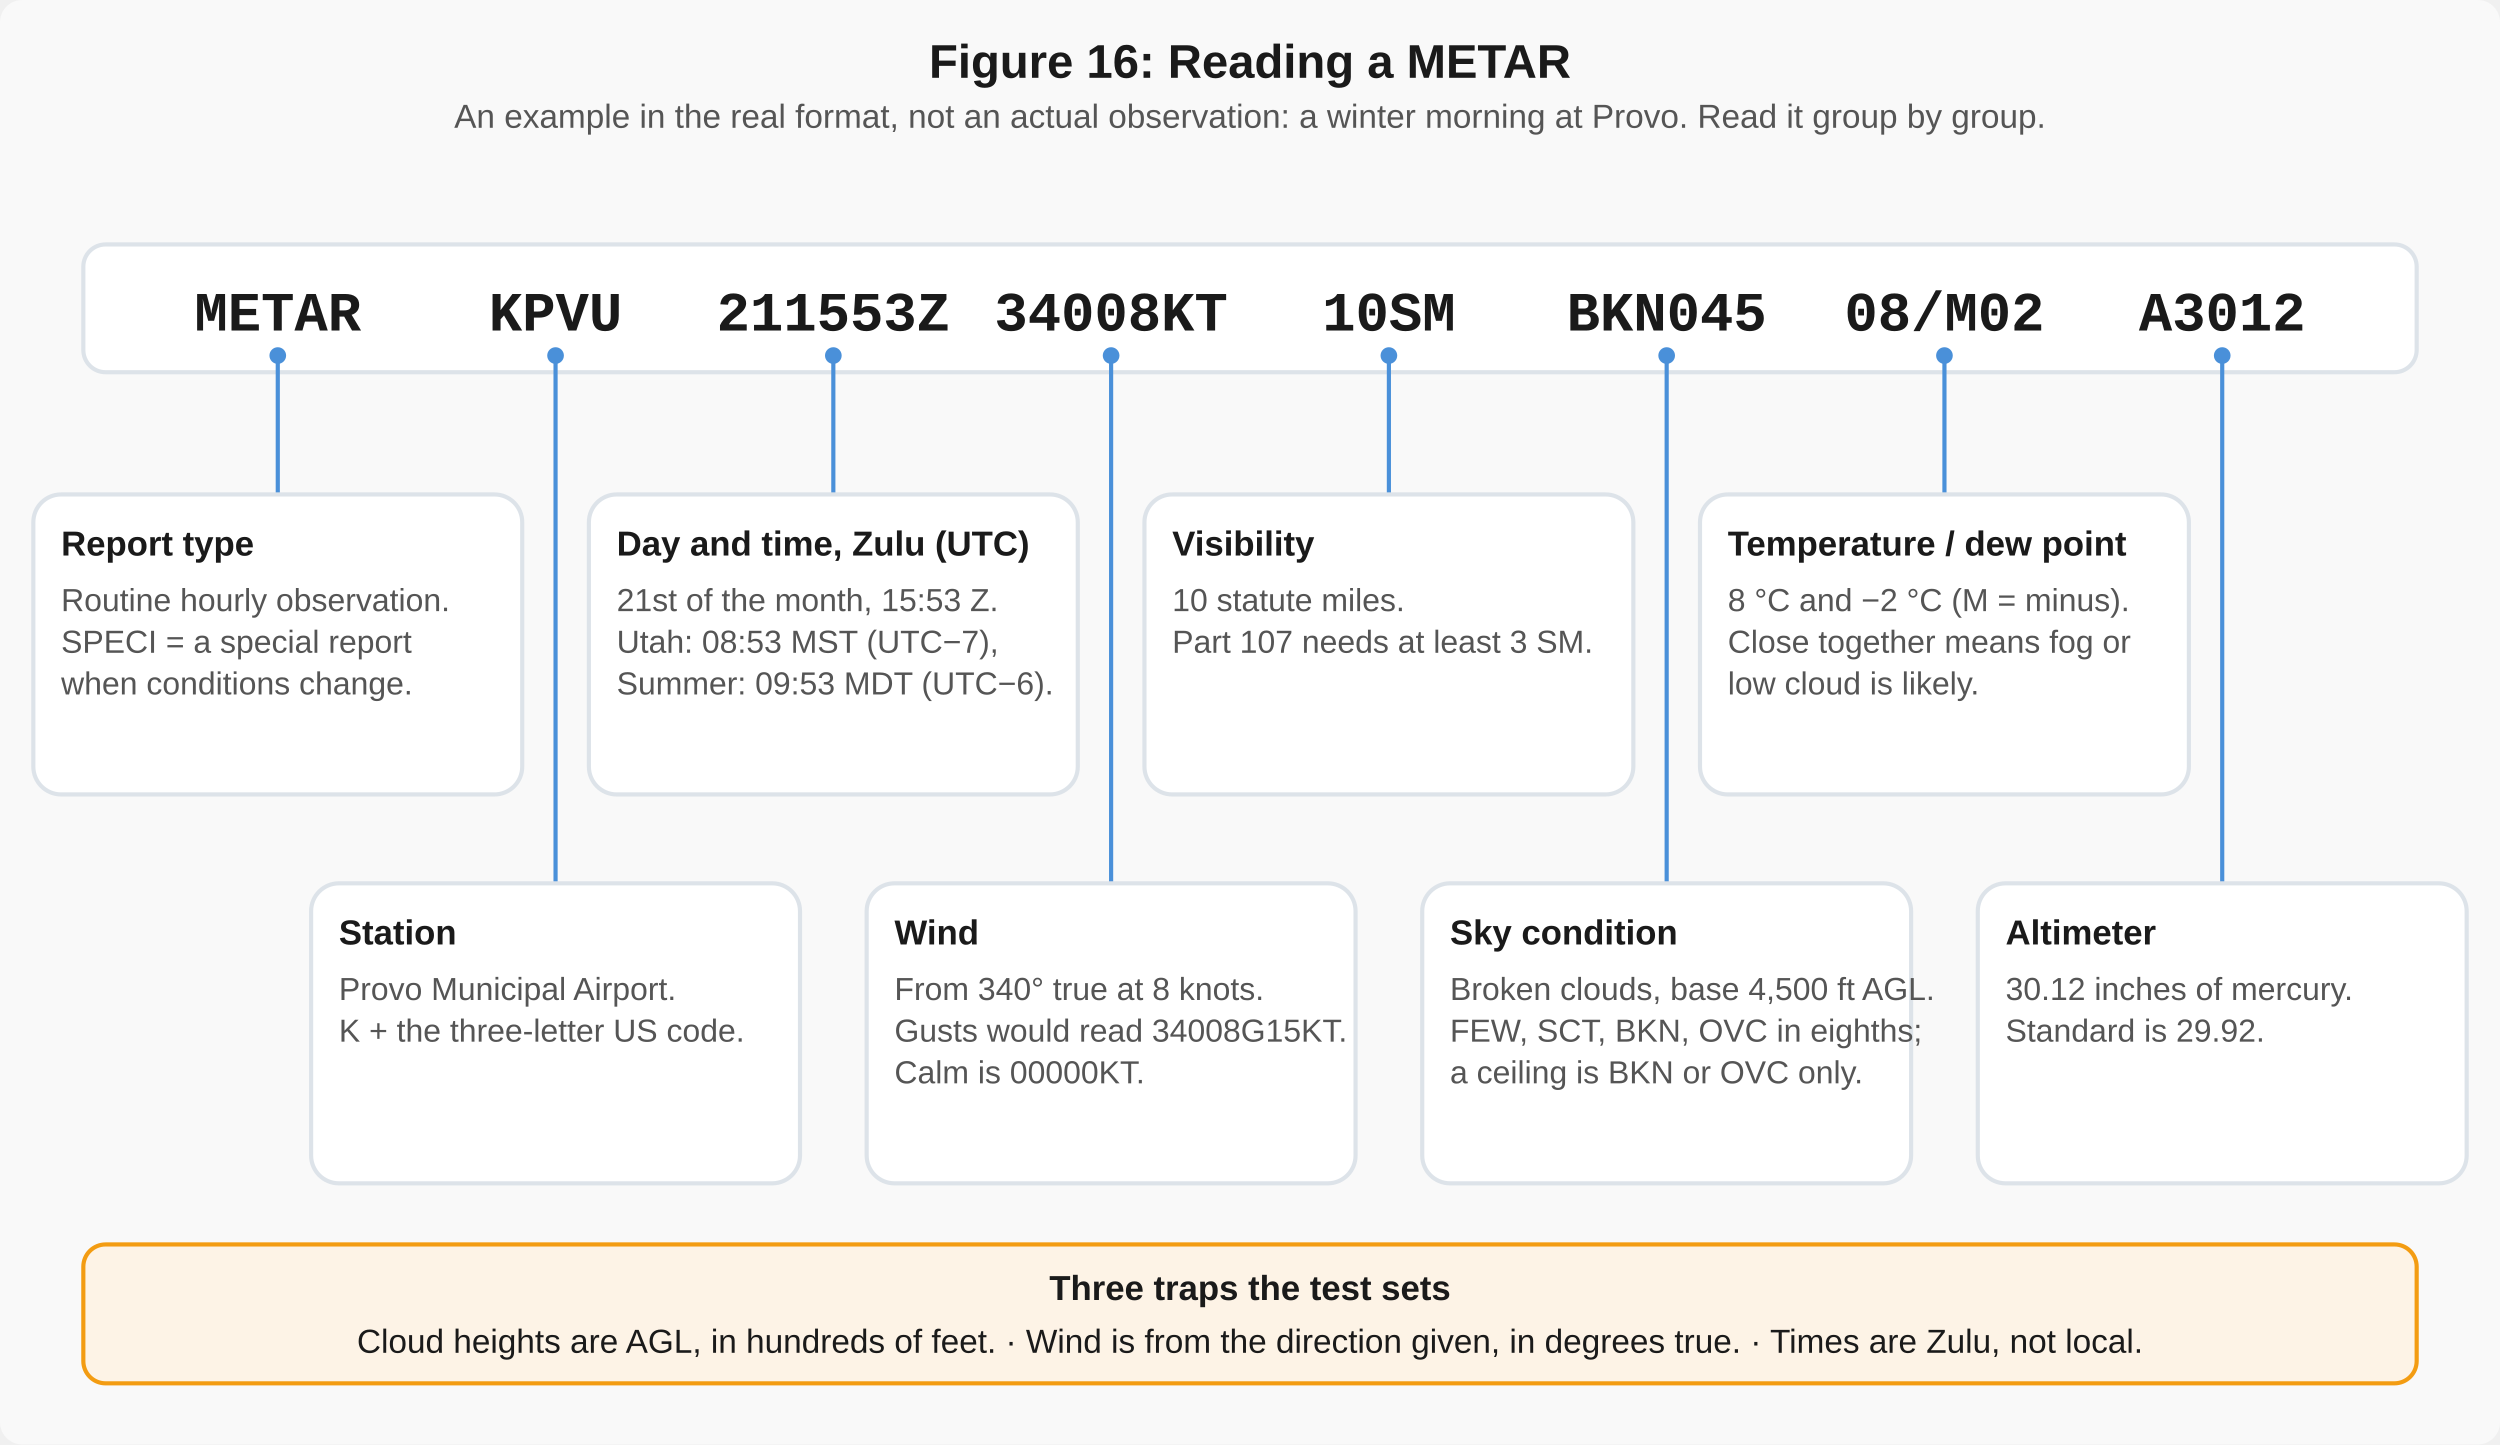
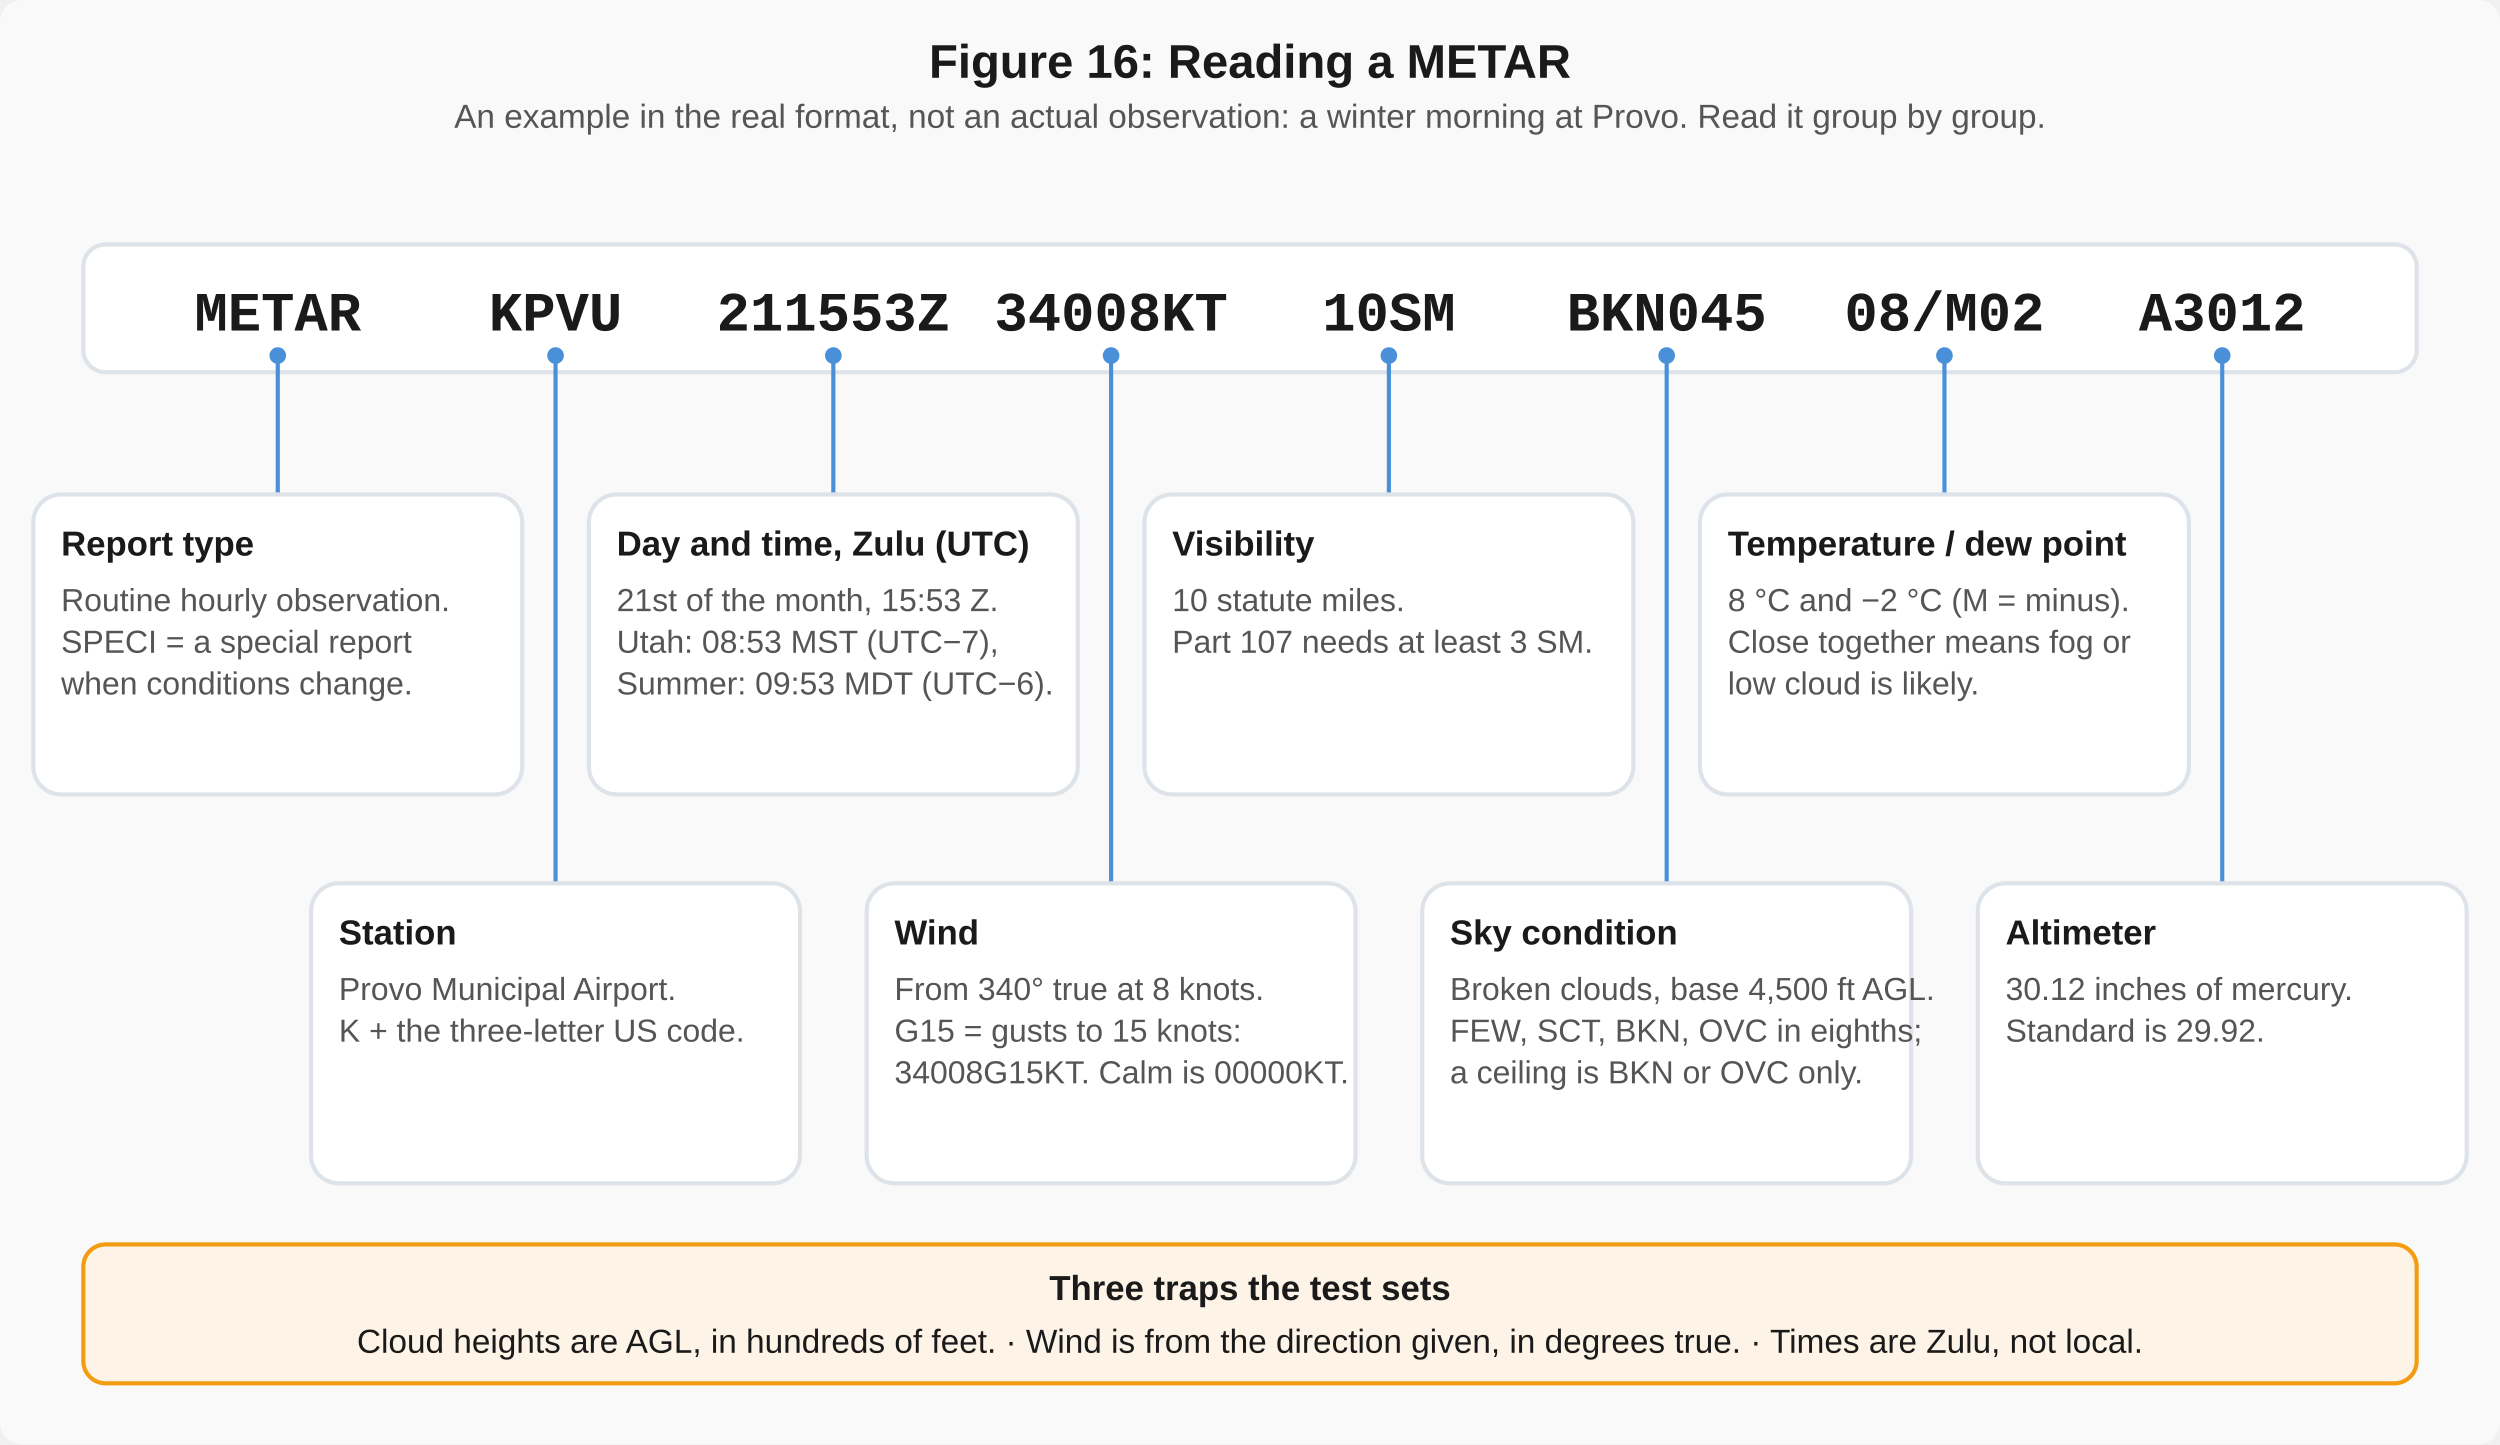
<svg xmlns="http://www.w3.org/2000/svg" viewBox="0 0 900 520" font-family="Arial, Helvetica, sans-serif" font-size="14">
  <rect x="0" y="0" width="900" height="520" fill="#f9f9f9" rx="8" />
  <text x="450.0" y="28" text-anchor="middle" font-size="17" font-weight="bold" fill="#1a1a1a">Figure 16: Reading a METAR</text>
  <text x="450.0" y="46" text-anchor="middle" font-size="12" fill="#555555">An example in the real format, not an actual observation: a winter morning at Provo. Read it group by group.</text>
  <rect x="30" y="88" width="840" height="46" rx="8" fill="#ffffff" stroke="#dde3e9" stroke-width="1.5" />
  <text x="100" y="119" text-anchor="middle" font-size="20" font-weight="bold" fill="#1a1a1a" font-family="Consolas, 'Courier New', monospace">METAR</text>
  <text x="200" y="119" text-anchor="middle" font-size="20" font-weight="bold" fill="#1a1a1a" font-family="Consolas, 'Courier New', monospace">KPVU</text>
  <text x="300" y="119" text-anchor="middle" font-size="20" font-weight="bold" fill="#1a1a1a" font-family="Consolas, 'Courier New', monospace">211553Z</text>
  <text x="400" y="119" text-anchor="middle" font-size="20" font-weight="bold" fill="#1a1a1a" font-family="Consolas, 'Courier New', monospace">34008KT</text>
  <text x="500" y="119" text-anchor="middle" font-size="20" font-weight="bold" fill="#1a1a1a" font-family="Consolas, 'Courier New', monospace">10SM</text>
  <text x="600" y="119" text-anchor="middle" font-size="20" font-weight="bold" fill="#1a1a1a" font-family="Consolas, 'Courier New', monospace">BKN045</text>
  <text x="700" y="119" text-anchor="middle" font-size="20" font-weight="bold" fill="#1a1a1a" font-family="Consolas, 'Courier New', monospace">08/M02</text>
  <text x="800" y="119" text-anchor="middle" font-size="20" font-weight="bold" fill="#1a1a1a" font-family="Consolas, 'Courier New', monospace">A3012</text>
  <line x1="100" y1="128" x2="100" y2="178" stroke="#4a90d9" stroke-width="1.5" />
  <circle cx="100" cy="128" r="3" fill="#4a90d9" />
  <rect x="12.0" y="178" width="176" height="108" rx="10" fill="#ffffff" stroke="#dde3e9" stroke-width="1.5" />
  <text x="22.0" y="200" text-anchor="start" font-size="12.5" font-weight="bold" fill="#1a1a1a">Report type</text>
  <text x="22.0" y="220" text-anchor="start" font-size="11.5" fill="#555555">Routine hourly observation.</text>
  <text x="22.0" y="235" text-anchor="start" font-size="11.5" fill="#555555">SPECI = a special report</text>
  <text x="22.0" y="250" text-anchor="start" font-size="11.5" fill="#555555">when conditions change.</text>
  <line x1="200" y1="128" x2="200" y2="318" stroke="#4a90d9" stroke-width="1.5" />
  <circle cx="200" cy="128" r="3" fill="#4a90d9" />
  <rect x="112.0" y="318" width="176" height="108" rx="10" fill="#ffffff" stroke="#dde3e9" stroke-width="1.5" />
  <text x="122.0" y="340" text-anchor="start" font-size="12.5" font-weight="bold" fill="#1a1a1a">Station</text>
  <text x="122.0" y="360" text-anchor="start" font-size="11.5" fill="#555555">Provo Municipal Airport.</text>
  <text x="122.0" y="375" text-anchor="start" font-size="11.5" fill="#555555">K + the three-letter US code.</text>
  <line x1="300" y1="128" x2="300" y2="178" stroke="#4a90d9" stroke-width="1.5" />
  <circle cx="300" cy="128" r="3" fill="#4a90d9" />
  <rect x="212.0" y="178" width="176" height="108" rx="10" fill="#ffffff" stroke="#dde3e9" stroke-width="1.5" />
  <text x="222.0" y="200" text-anchor="start" font-size="12.5" font-weight="bold" fill="#1a1a1a">Day and time, Zulu (UTC)</text>
  <text x="222.0" y="220" text-anchor="start" font-size="11.5" fill="#555555">21st of the month, 15:53 Z.</text>
  <text x="222.0" y="235" text-anchor="start" font-size="11.5" fill="#555555">Utah: 08:53 MST (UTC−7),</text>
  <text x="222.0" y="250" text-anchor="start" font-size="11.5" fill="#555555">Summer: 09:53 MDT (UTC−6).</text>
  <line x1="400" y1="128" x2="400" y2="318" stroke="#4a90d9" stroke-width="1.5" />
  <circle cx="400" cy="128" r="3" fill="#4a90d9" />
  <rect x="312.0" y="318" width="176" height="108" rx="10" fill="#ffffff" stroke="#dde3e9" stroke-width="1.5" />
  <text x="322.0" y="340" text-anchor="start" font-size="12.5" font-weight="bold" fill="#1a1a1a">Wind</text>
  <text x="322.0" y="360" text-anchor="start" font-size="11.5" fill="#555555">From 340° true at 8 knots.</text>
-   <text x="322.0" y="375" text-anchor="start" font-size="11.5" fill="#555555">Gusts would read 34008G15KT.</text>
-   <text x="322.0" y="390" text-anchor="start" font-size="11.5" fill="#555555">Calm is 00000KT.</text>
+   <text x="322.0" y="375" text-anchor="start" font-size="11.5" fill="#555555">G15 = gusts to 15 knots:</text>
+   <text x="322.0" y="390" text-anchor="start" font-size="11.5" fill="#555555">34008G15KT. Calm is 00000KT.</text>
  <line x1="500" y1="128" x2="500" y2="178" stroke="#4a90d9" stroke-width="1.5" />
  <circle cx="500" cy="128" r="3" fill="#4a90d9" />
  <rect x="412.0" y="178" width="176" height="108" rx="10" fill="#ffffff" stroke="#dde3e9" stroke-width="1.5" />
  <text x="422.0" y="200" text-anchor="start" font-size="12.5" font-weight="bold" fill="#1a1a1a">Visibility</text>
  <text x="422.0" y="220" text-anchor="start" font-size="11.5" fill="#555555">10 statute miles.</text>
  <text x="422.0" y="235" text-anchor="start" font-size="11.5" fill="#555555">Part 107 needs at least 3 SM.</text>
  <line x1="600" y1="128" x2="600" y2="318" stroke="#4a90d9" stroke-width="1.5" />
  <circle cx="600" cy="128" r="3" fill="#4a90d9" />
  <rect x="512.0" y="318" width="176" height="108" rx="10" fill="#ffffff" stroke="#dde3e9" stroke-width="1.5" />
  <text x="522.0" y="340" text-anchor="start" font-size="12.5" font-weight="bold" fill="#1a1a1a">Sky condition</text>
  <text x="522.0" y="360" text-anchor="start" font-size="11.5" fill="#555555">Broken clouds, base 4,500 ft AGL.</text>
  <text x="522.0" y="375" text-anchor="start" font-size="11.5" fill="#555555">FEW, SCT, BKN, OVC in eighths;</text>
  <text x="522.0" y="390" text-anchor="start" font-size="11.5" fill="#555555">a ceiling is BKN or OVC only.</text>
  <line x1="700" y1="128" x2="700" y2="178" stroke="#4a90d9" stroke-width="1.5" />
  <circle cx="700" cy="128" r="3" fill="#4a90d9" />
  <rect x="612.0" y="178" width="176" height="108" rx="10" fill="#ffffff" stroke="#dde3e9" stroke-width="1.5" />
  <text x="622.0" y="200" text-anchor="start" font-size="12.5" font-weight="bold" fill="#1a1a1a">Temperature / dew point</text>
  <text x="622.0" y="220" text-anchor="start" font-size="11.5" fill="#555555">8 °C and −2 °C (M = minus).</text>
  <text x="622.0" y="235" text-anchor="start" font-size="11.5" fill="#555555">Close together means fog or</text>
  <text x="622.0" y="250" text-anchor="start" font-size="11.5" fill="#555555">low cloud is likely.</text>
  <line x1="800" y1="128" x2="800" y2="318" stroke="#4a90d9" stroke-width="1.5" />
  <circle cx="800" cy="128" r="3" fill="#4a90d9" />
  <rect x="712.0" y="318" width="176" height="108" rx="10" fill="#ffffff" stroke="#dde3e9" stroke-width="1.5" />
  <text x="722.0" y="340" text-anchor="start" font-size="12.5" font-weight="bold" fill="#1a1a1a">Altimeter</text>
  <text x="722.0" y="360" text-anchor="start" font-size="11.5" fill="#555555">30.12 inches of mercury.</text>
  <text x="722.0" y="375" text-anchor="start" font-size="11.5" fill="#555555">Standard is 29.92.</text>
  <rect x="30" y="448" width="840" height="50" rx="8" fill="#fdf3e6" stroke="#f39c12" stroke-width="1.5" />
  <text x="450.0" y="468" text-anchor="middle" font-size="12.5" font-weight="bold" fill="#1a1a1a">Three traps the test sets</text>
  <text x="450.0" y="487" text-anchor="middle" font-size="12" fill="#1a1a1a">Cloud heights are AGL, in hundreds of feet.  ·  Wind is from the direction given, in degrees true.  ·  Times are Zulu, not local.</text>
</svg>
